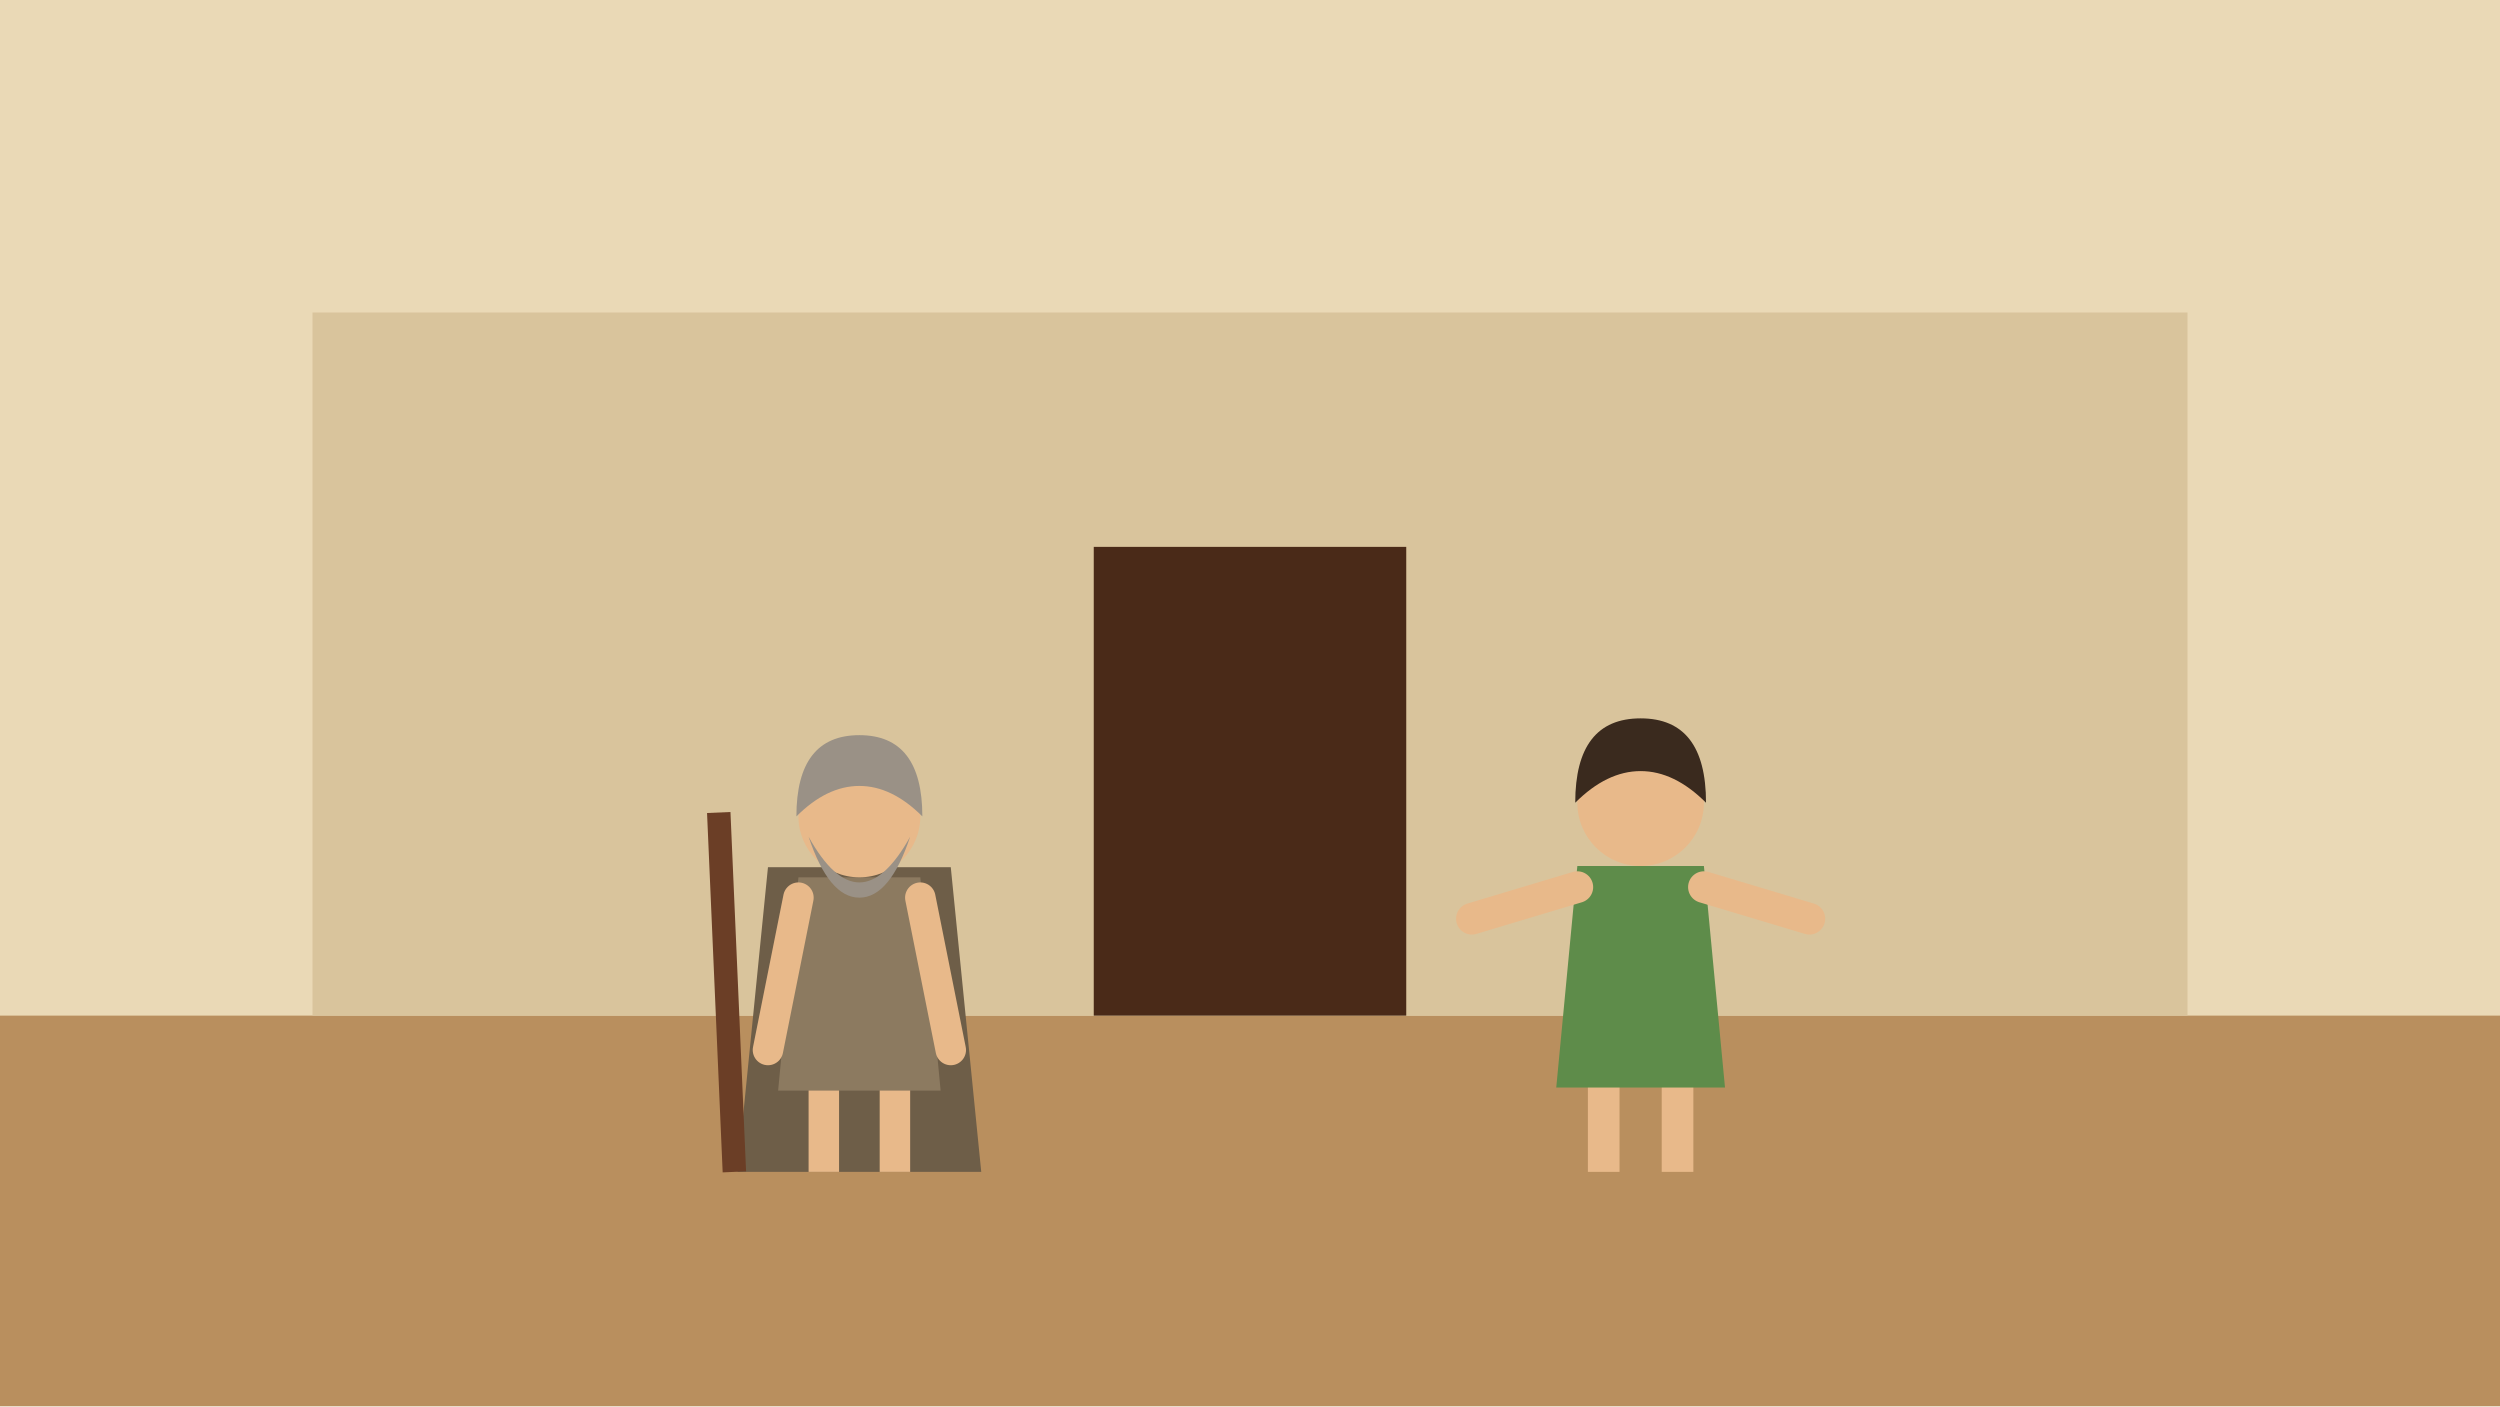
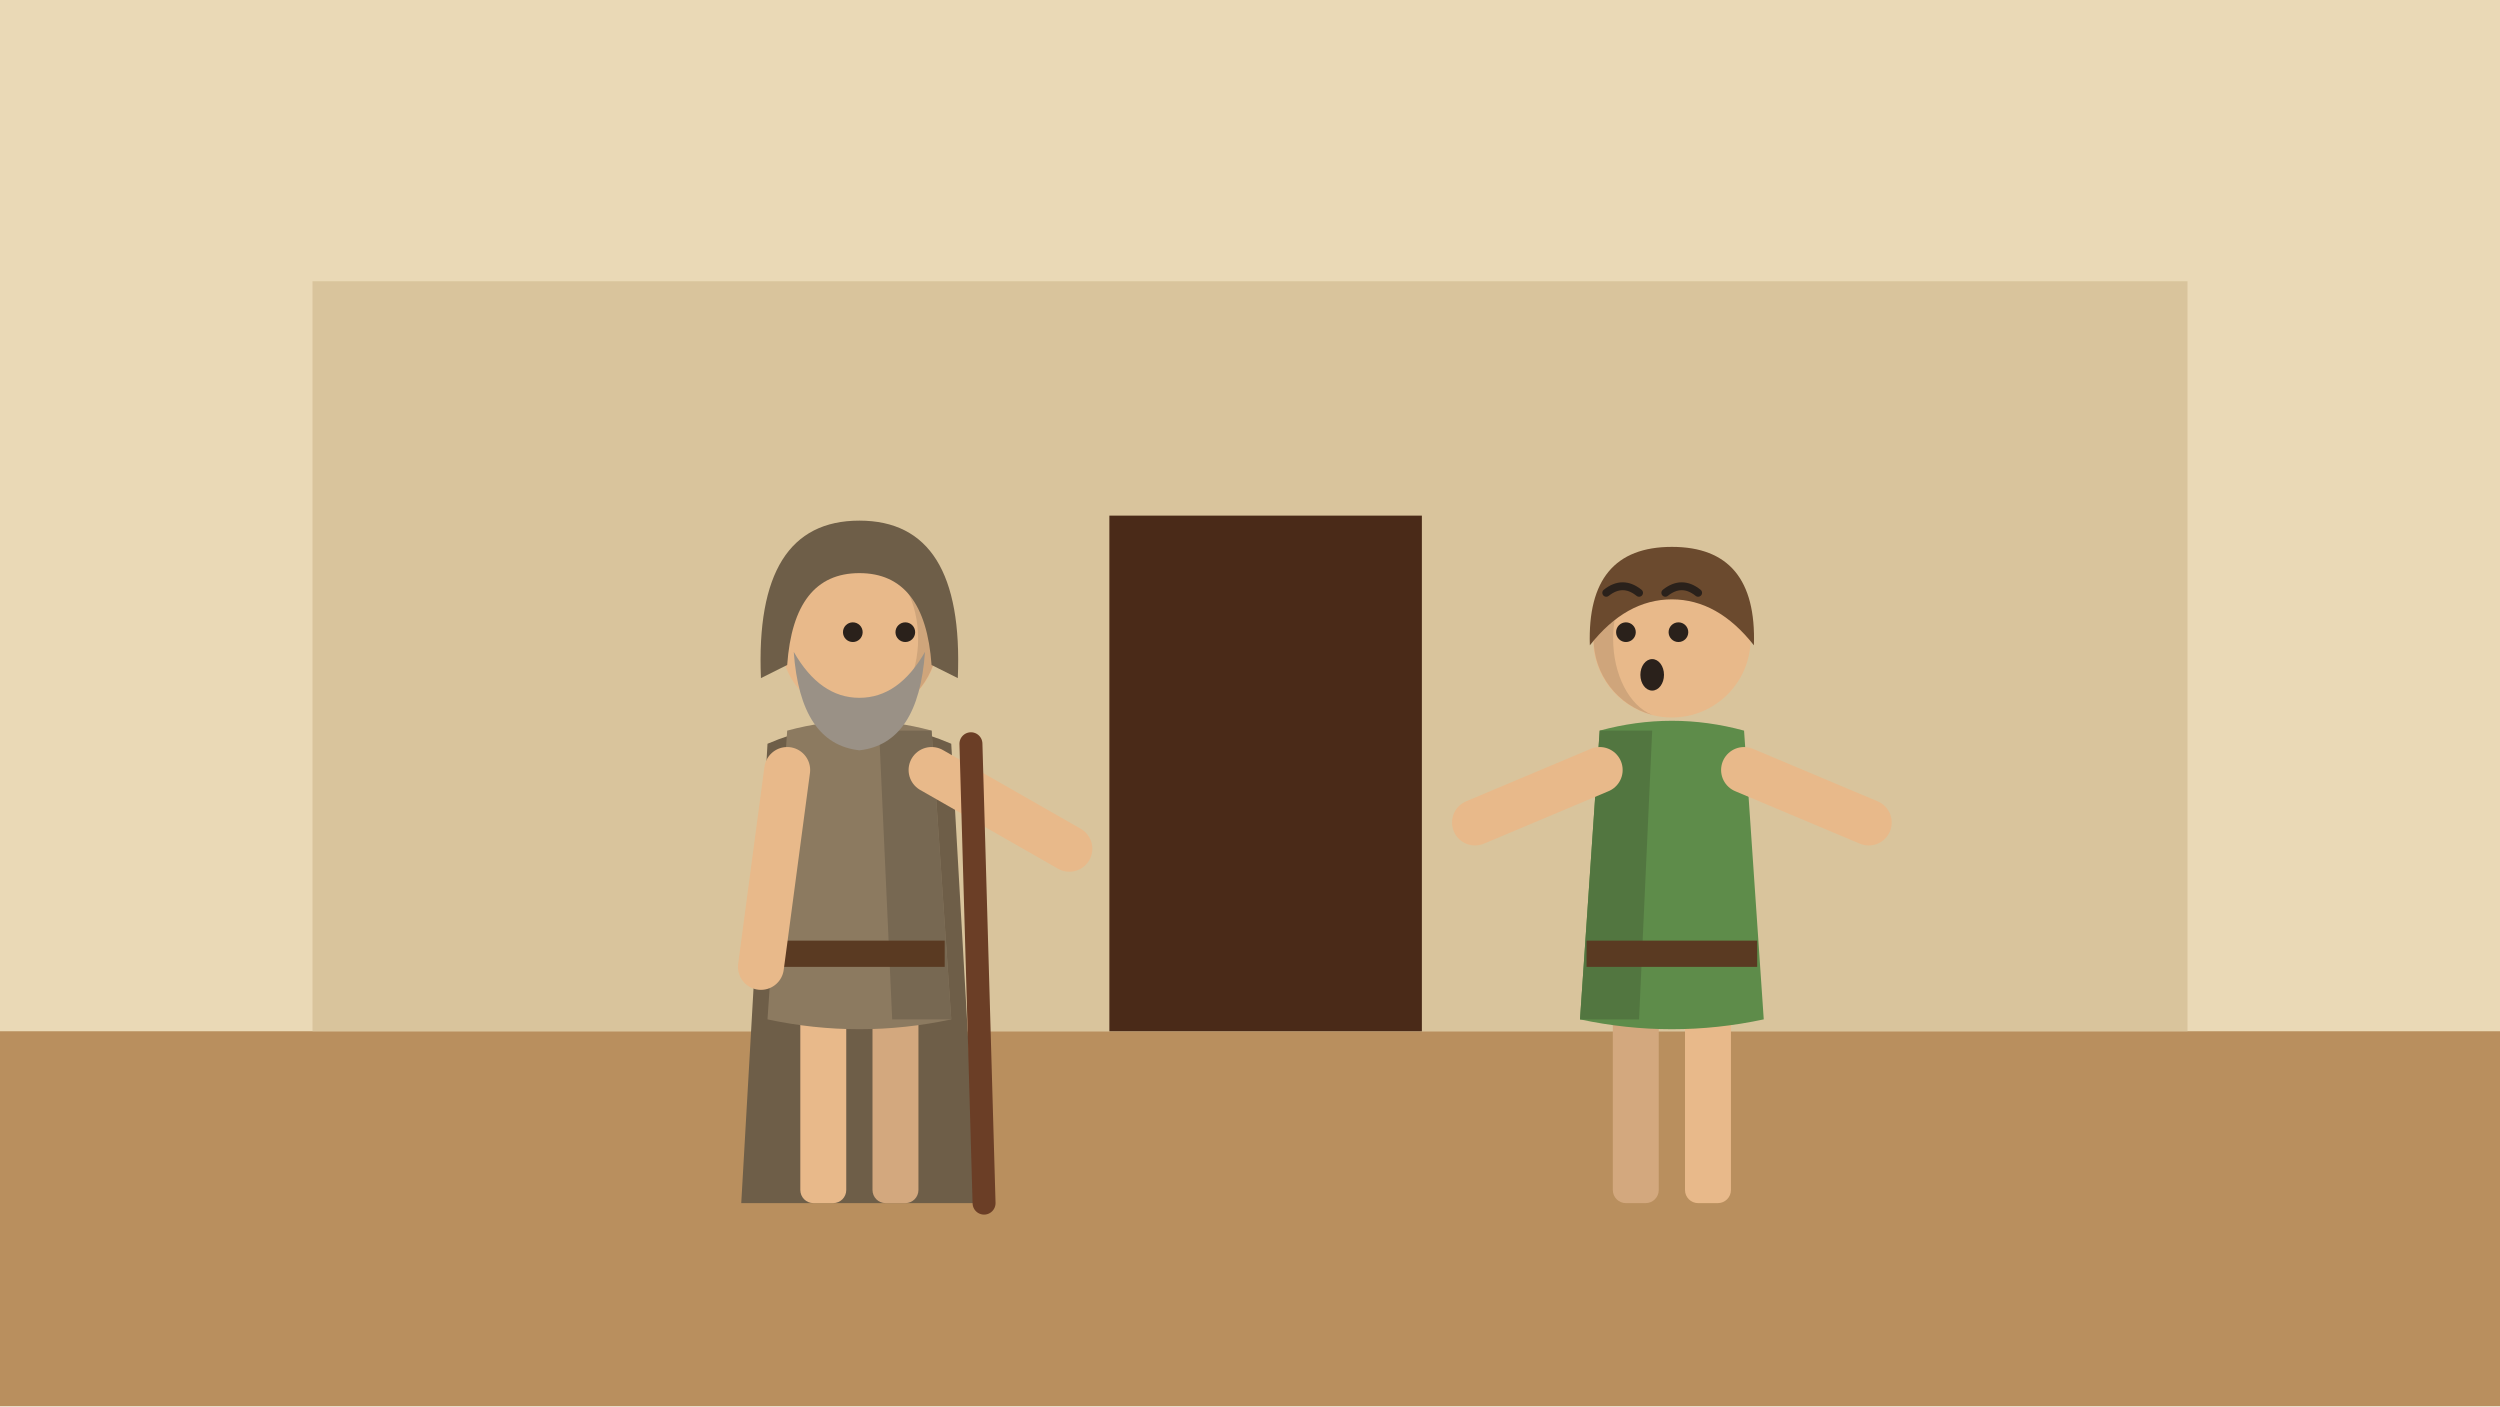
<svg xmlns="http://www.w3.org/2000/svg" viewBox="0 0 320 180">
  <rect width="320" height="180" fill="#EAD9B6" />
-   <rect y="130" width="320" height="50" fill="#B98F5E" />
-   <rect x="40" y="40" width="240" height="90" fill="#D9C49C" />
-   <rect x="140" y="70" width="40" height="60" fill="#4A2A18" />
-   <g transform="translate(110 150) scale(1.3 1.3)">
-     <path d="M-9 -30 L9 -30 L12 0 L-12 0 Z" fill="#6E5E48" />
-     <rect x="-5" y="-9" width="3" height="9" fill="#E8B98A" />
-     <rect x="2" y="-9" width="3" height="9" fill="#E8B98A" />
-     <path d="M-6 -29 L6 -29 L8 -8 L-8 -8 Z" fill="#8C7A60" />
-     <line x1="-6" y1="-27" x2="-9" y2="-12" stroke="#E8B98A" stroke-width="3" stroke-linecap="round" />
-     <line x1="6" y1="-27" x2="9" y2="-12" stroke="#E8B98A" stroke-width="3" stroke-linecap="round" />
-     <circle cx="0" cy="-35" r="6" fill="#E8B98A" />
-     <path d="M-6.2 -35 q0 -8 6.2 -8 q6.2 0 6.2 8 q-3 -3 -6.2 -3 q-3.2 0 -6.2 3z" fill="#9A9186" />
-     <path d="M-5 -33 q5 9 10 0 q-2 6 -5 6 q-3 0 -5 -6z" fill="#9A9186" />
+   <rect y="132" width="320" height="48" fill="#B98F5E" />
+   <rect x="40" y="36" width="240" height="96" fill="#D9C49C" />
+   <rect x="142" y="66" width="40" height="66" fill="#4A2A18" />
+   <g transform="translate(110 154) scale(0.84 0.84)">
+     <path d="M-14 -70 Q0 -76 14 -70 L18 0 L-18 0 Z" fill="#6E5E48" />
+     <rect x="-9" y="-30" width="7" height="30" rx="2" fill="#E8B98A" />
+     <rect x="2" y="-30" width="7" height="30" rx="2" fill="#D3A87E" />
+     <path d="M-11 -72 Q0 -75 11 -72 L14 -28 Q0 -25 -14 -28 Z" fill="#8C7A60" />
+     <path d="M3 -72 L11 -72 L14 -28 L5 -28 Z" fill="#776852" />
+     <rect x="-13" y="-40" width="26" height="4" fill="#5A3A22" />
+     <line x1="-11" y1="-66" x2="-15" y2="-36" stroke="#E8B98A" stroke-width="7" stroke-linecap="round" />
+     <line x1="11" y1="-66" x2="32" y2="-54" stroke="#E8B98A" stroke-width="7" stroke-linecap="round" />
+     <circle cx="0" cy="-86" r="12" fill="#E8B98A" />
+     <path d="M3 -97.6 A12 12 0 0 1 3 -74.4 A8 12 0 0 0 3 -97.6 Z" fill="#CFA57B" />
+     <path d="M-15 -80 Q-16 -104 0 -104 Q16 -104 15 -80 L11 -82 Q10 -96 0 -96 Q-10 -96 -11 -82 Z" fill="#6E5E48" />
+     <path d="M-10 -84 Q-9 -70 0 -69 Q9 -70 10 -84 Q6 -77 0 -77 Q-6 -77 -10 -84 Z" fill="#9A9186" />
+     <circle cx="-1" cy="-87" r="1.5" fill="#2A211B" />
+     <circle cx="7" cy="-87" r="1.5" fill="#2A211B" />
+     <line x1="17" y1="-70" x2="19" y2="0" stroke="#6B3E26" stroke-width="3.5" stroke-linecap="round" />
  </g>
-   <line x1="92" y1="104" x2="94" y2="150" stroke="#6B3E26" stroke-width="3" />
-   <g transform="translate(210 150) scale(-1.35 1.35)">
-     <rect x="-5" y="-9" width="3" height="9" fill="#E8B98A" />
-     <rect x="2" y="-9" width="3" height="9" fill="#E8B98A" />
-     <path d="M-6 -29 L6 -29 L8 -8 L-8 -8 Z" fill="#5E8C4A" />
-     <line x1="-6" y1="-27" x2="-16" y2="-24" stroke="#E8B98A" stroke-width="3" stroke-linecap="round" />
-     <line x1="6" y1="-27" x2="16" y2="-24" stroke="#E8B98A" stroke-width="3" stroke-linecap="round" />
-     <circle cx="0" cy="-35" r="6" fill="#E8B98A" />
-     <path d="M-6.2 -35 q0 -8 6.2 -8 q6.2 0 6.2 8 q-3 -3 -6.2 -3 q-3.2 0 -6.2 3z" fill="#3A2A1E" />
+   <g transform="translate(214 154) scale(-0.84 0.84)">
+     <rect x="-9" y="-30" width="7" height="30" rx="2" fill="#E8B98A" />
+     <rect x="2" y="-30" width="7" height="30" rx="2" fill="#D3A87E" />
+     <path d="M-11 -72 Q0 -75 11 -72 L14 -28 Q0 -25 -14 -28 Z" fill="#5E8C4A" />
+     <path d="M3 -72 L11 -72 L14 -28 L5 -28 Z" fill="#527640" />
+     <rect x="-13" y="-40" width="26" height="4" fill="#5A3A22" />
+     <line x1="-11" y1="-66" x2="-30" y2="-58" stroke="#E8B98A" stroke-width="7" stroke-linecap="round" />
+     <line x1="11" y1="-66" x2="30" y2="-58" stroke="#E8B98A" stroke-width="7" stroke-linecap="round" />
+     <circle cx="0" cy="-86" r="12" fill="#E8B98A" />
+     <path d="M3 -97.6 A12 12 0 0 1 3 -74.4 A8 12 0 0 0 3 -97.6 Z" fill="#CFA57B" />
+     <path d="M-12.5 -85 Q-13 -100 0 -100 Q13 -100 12.5 -85 Q7 -92 0 -92 Q-7 -92 -12.5 -85 Z" fill="#6B4A2E" />
+     <circle cx="-1" cy="-87" r="1.5" fill="#2A211B" />
+     <circle cx="7" cy="-87" r="1.5" fill="#2A211B" />
+     <path d="M-4 -93 Q-1.5 -95 1 -93 M5 -93 Q7.5 -95 10 -93" stroke="#2A211B" stroke-width="1.2" fill="none" stroke-linecap="round" />
+     <ellipse cx="3" cy="-80.5" rx="1.8" ry="2.4" fill="#2A211B" />
  </g>
</svg>
